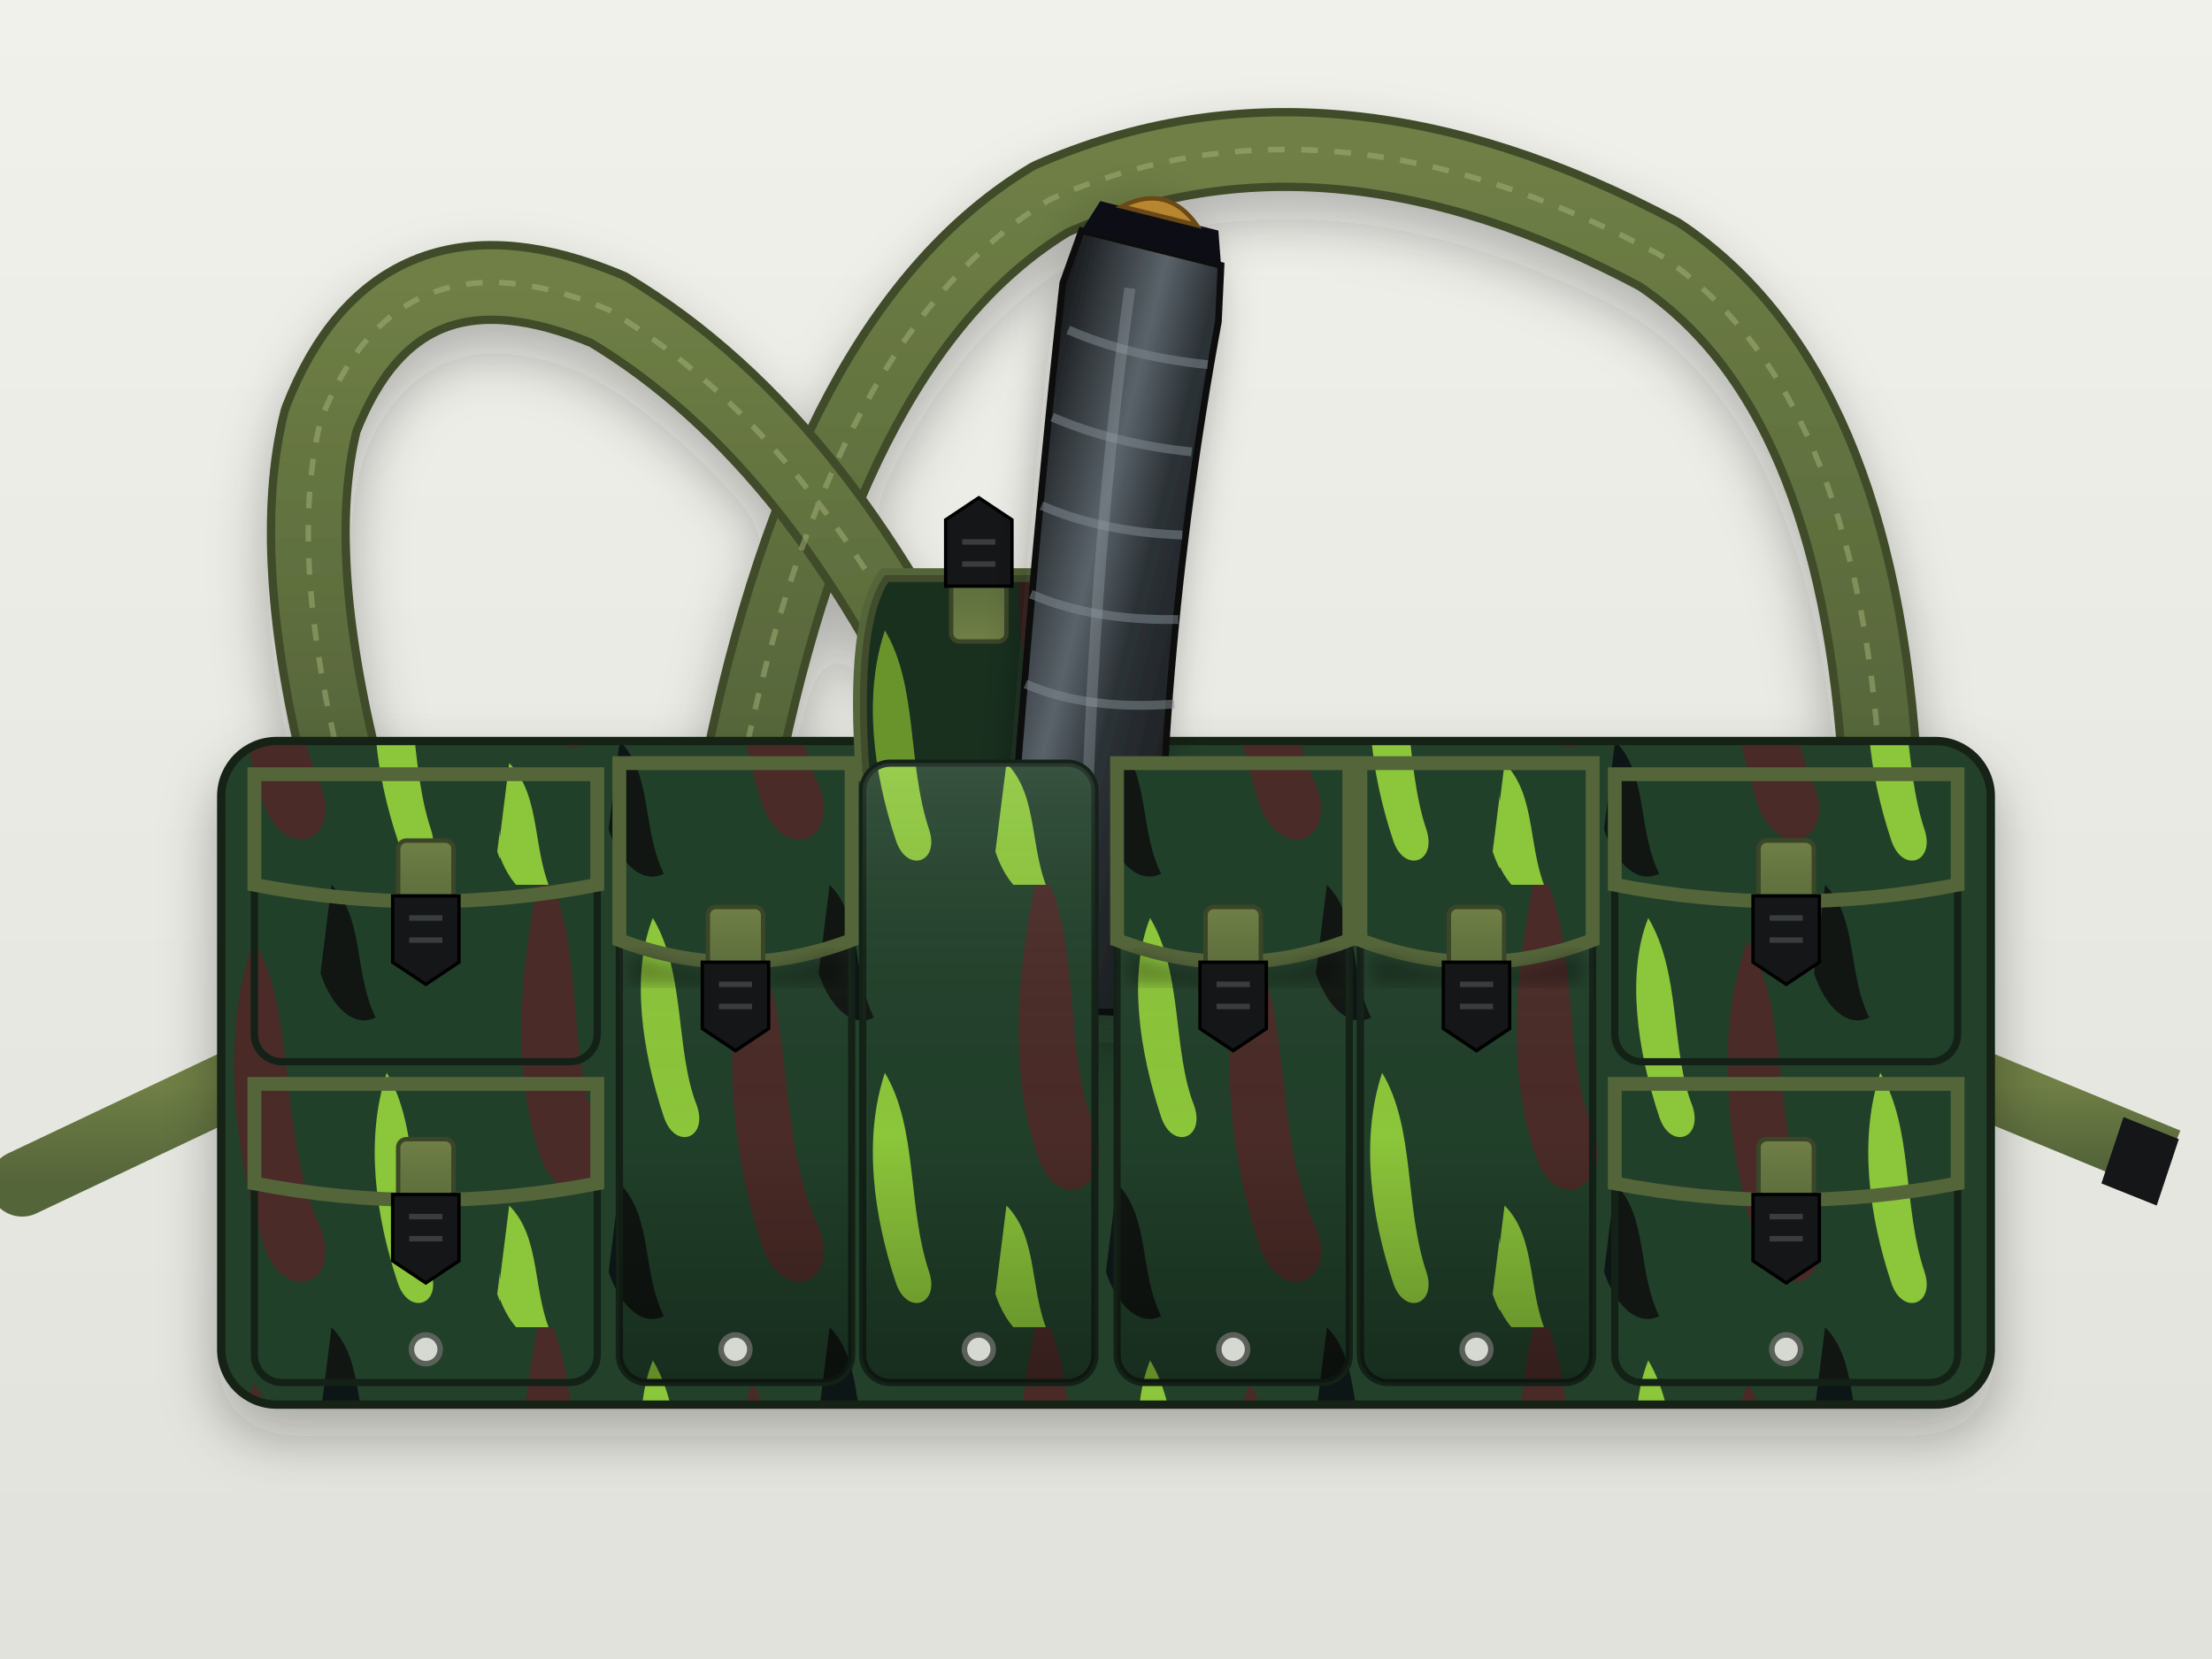
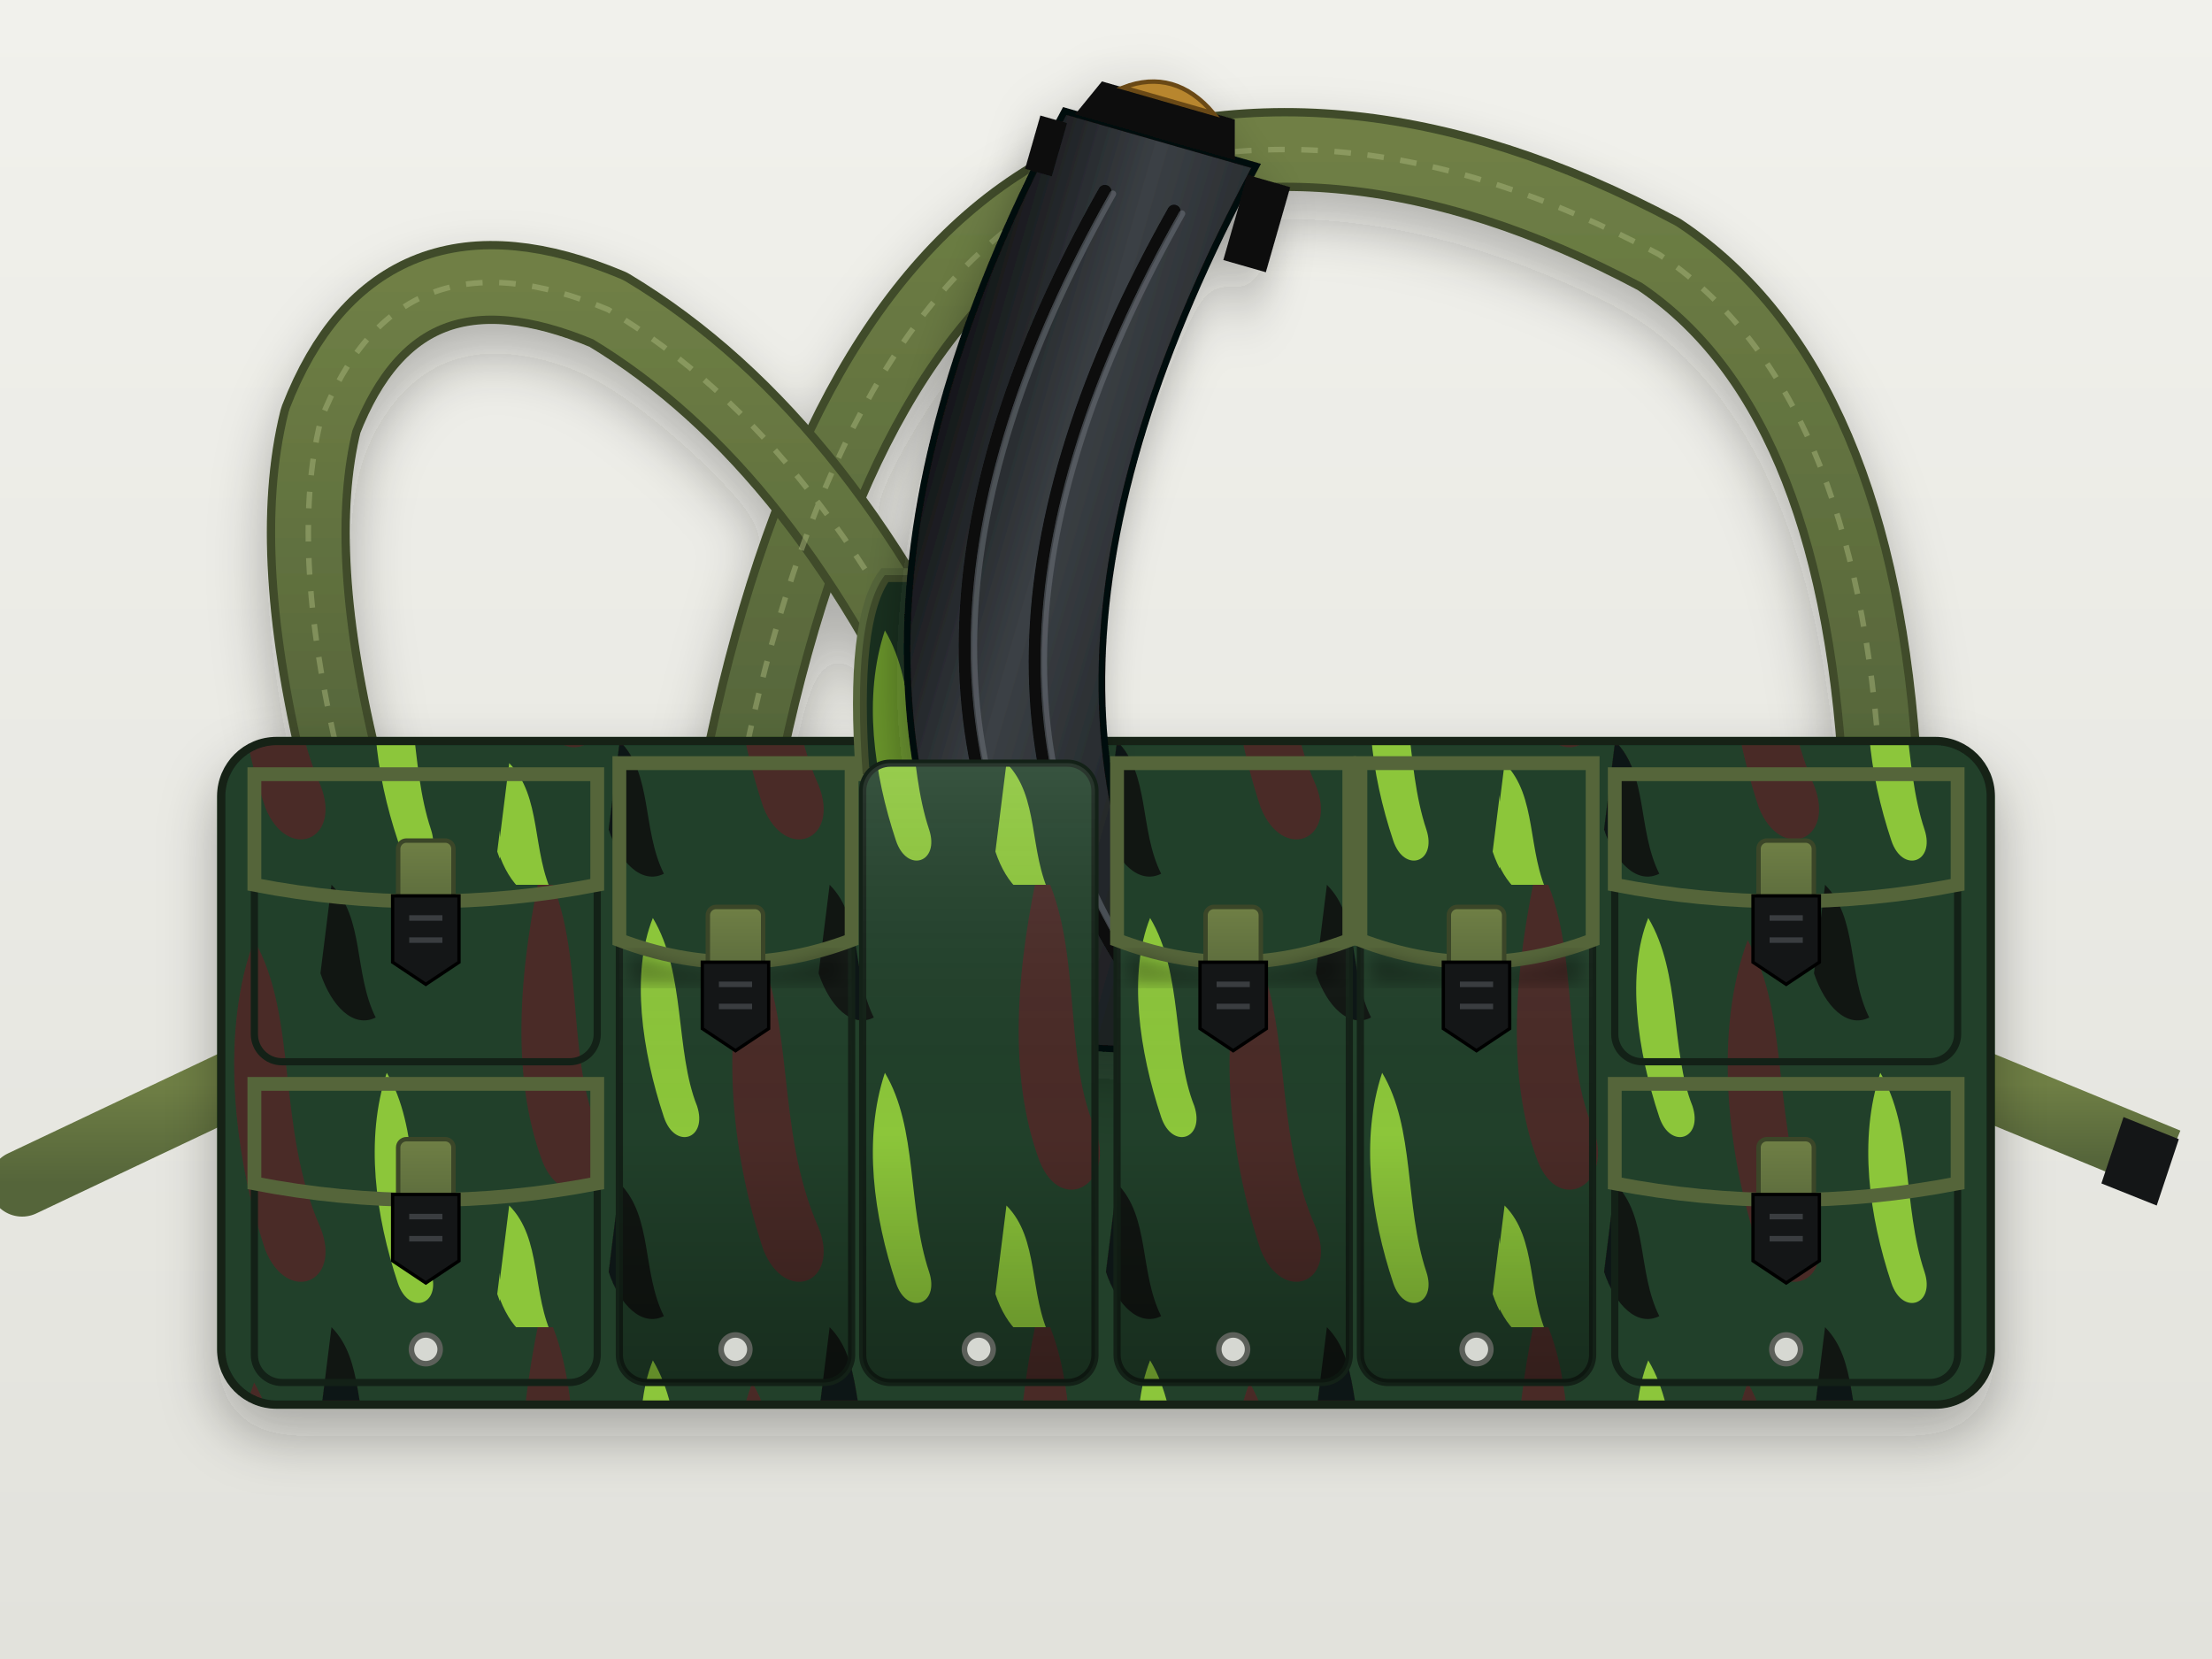
<svg xmlns="http://www.w3.org/2000/svg" viewBox="0 0 400 300" role="img" aria-label="Bao xe: túi đựng hộp tiếp đạn đeo trước ngực, vải rằn ri, dây đeo màu xanh">
  <defs>
    <linearGradient id="bg" x1="0" y1="0" x2="0" y2="1">
      <stop offset="0" stop-color="#f1f1ec" />
      <stop offset="1" stop-color="#e2e2dc" />
    </linearGradient>
    <pattern id="camo" width="90" height="80" patternUnits="userSpaceOnUse">
      <rect width="90" height="80" fill="#21402a" />
      <path d="M8 -4C16 10 12 30 18 44 22 54 12 60 8 50 2 34 4 14 8 -4Z" fill="#4a2b27" />
      <path d="M46 10C54 24 50 44 58 62 62 72 52 76 48 66 42 48 40 26 46 10Z" fill="#4a2b27" />
      <path d="M28 6C34 16 32 30 36 40 38 46 32 48 30 42 26 30 24 16 28 6Z" fill="#8cc63a" />
      <path d="M70 34C76 44 74 58 78 70 80 76 74 78 72 72 68 60 66 46 70 34Z" fill="#8cc63a" />
      <path d="M2 58C8 64 6 74 10 82 6 84 2 80 0 74Z" fill="#8cc63a" />
      <path d="M60 0C66 6 64 16 68 24 64 26 60 22 58 16Z" fill="#111612" />
      <path d="M22 54C28 60 26 70 30 78 26 80 22 76 20 70Z" fill="#111612" />
    </pattern>
    <linearGradient id="strap" x1="0" x2="0" y1="0" y2="1">
      <stop offset="0" stop-color="#6f7f45" />
      <stop offset="1" stop-color="#55653a" />
    </linearGradient>
    <linearGradient id="pouch" x1="0" y1="0" x2="0" y2="1">
      <stop offset="0" stop-color="#fff" stop-opacity=".1" />
      <stop offset=".6" stop-color="#000" stop-opacity="0" />
      <stop offset="1" stop-color="#000" stop-opacity=".3" />
    </linearGradient>
    <filter id="shadow" x="-20%" y="-20%" width="140%" height="140%">
      <feDropShadow dx="0" dy="5" stdDeviation="5" flood-color="#1b2418" flood-opacity=".3" />
    </filter>
    <filter id="soft">
      <feGaussianBlur stdDeviation="1.5" />
    </filter>
    <g id="buckle">
      <rect x="-5" y="-2" width="10" height="16" rx="1.5" fill="url(#strap)" stroke="#3b4628" stroke-width=".8" />
      <path d="M-6 8H6V20L0 24-6 20Z" fill="#141617" stroke="#000" stroke-width=".6" />
      <path d="M-3 12h6M-3 16h6" stroke="#3a3d40" stroke-width="1" />
    </g>
  </defs>
  <rect width="400" height="300" fill="url(#bg)" />
  <g fill="none" stroke-linecap="round" stroke-linejoin="round" filter="url(#shadow)">
    <path d="M134 140Q150 60 190 36Q240 14 300 46Q336 70 340 140" stroke="#3f4b29" stroke-width="15" />
    <path d="M134 140Q150 60 190 36Q240 14 300 46Q336 70 340 140" stroke="url(#strap)" stroke-width="12" />
    <path d="M176 140Q150 80 110 56Q72 40 58 76Q52 100 62 140" stroke="#3f4b29" stroke-width="15" />
    <path d="M176 140Q150 80 110 56Q72 40 58 76Q52 100 62 140" stroke="url(#strap)" stroke-width="12" />
  </g>
  <path d="M134 140Q150 60 190 36Q240 14 300 46Q336 70 340 140M176 140Q150 80 110 56Q72 40 58 76Q52 100 62 140" fill="none" stroke="#a7b57a" stroke-opacity=".5" stroke-dasharray="3 3" />
  <path d="M42 196L4 214" stroke="url(#strap)" stroke-width="12" stroke-linecap="round" />
  <path d="M358 196L392 210" stroke="url(#strap)" stroke-width="12" />
  <path d="M384 202l10 4-4 12-10-4z" fill="#141617" />
  <g filter="url(#shadow)">
    <rect x="40" y="134" width="320" height="120" rx="10" fill="url(#camo)" stroke="#132117" stroke-width="1.5" />
  </g>
  <path d="M156 140Q154 112 160 104H194Q200 112 198 140Z" fill="url(#camo)" stroke="#55653a" stroke-width="2.5" />
  <path d="M156 140Q154 112 160 104H194Q200 112 198 140Z" fill="#000" opacity=".25" />
  <use href="#buckle" x="177" y="88" transform="rotate(180 177 101)" />
  <defs>
    <linearGradient id="mag" x1="0" x2="1">
-       <stop offset="0" stop-color="#16191b" />
-       <stop offset=".35" stop-color="#5a636a" />
-       <stop offset=".55" stop-color="#2c3236" />
-       <stop offset="1" stop-color="#121416" />
+       <stop offset="0" stop-color="#141618" />
+       <stop offset=".3" stop-color="#3b4045" />
+       <stop offset=".6" stop-color="#24282b" />
+       <stop offset="1" stop-color="#101213" />
    </linearGradient>
  </defs>
-   <g transform="translate(184 146) rotate(14)" filter="url(#shadow)">
-     <path d="M-14 -104H12L14 -94Q18 -30 34 30L6 36Q-6 -28 -15 -94Z" fill="url(#mag)" stroke="#0a0b0c" stroke-width="1.2" />
-     <g fill="none" stroke="#7d878e" stroke-opacity=".55" stroke-width="1.6">
-       <path d="M-12 -86Q0 -84 14 -86M-11 -70Q1 -68 15 -70M-9 -54Q3 -52 17 -55M-7 -38Q5 -36 20 -40M-4 -22Q8 -20 23 -25" />
+   <g transform="translate(174 150) rotate(16)" filter="url(#shadow)">
+     <path d="M-18 -130H18Q-6 -20 58 26L22 34Q-42 -20 -18 -130Z" fill="url(#mag)" stroke="#060707" stroke-width="1.2" />
+     <g fill="none" stroke-linecap="round">
+       <path d="M-7 -118Q-30 -22 30 24M6 -118Q-17 -22 43 22" stroke="#070808" stroke-width="2.4" />
+       <path d="M-5.5 -118Q-28.5 -22 31.5 23M7.5 -118Q-15.5 -22 44.5 21" stroke="#6b7278" stroke-opacity=".55" stroke-width="1.2" />
    </g>
-     <path d="M-3 -96Q3 -40 18 22" fill="none" stroke="#9aa3a9" stroke-opacity=".35" stroke-width="2" />
-     <path d="M-14 -104H12L10 -110H-12Z" fill="#0f1112" />
-     <path d="M-8 -110Q-1 -116 6 -110Z" fill="#b8862f" stroke="#6b4a14" stroke-width=".8" />
+     <path d="M-16 -130L14 -130 12 -137H-13Z" fill="#0b0c0d" />
+     <path d="M-22 -128H-17V-118H-22Z" fill="#0b0c0d" />
+     <path d="M17 -128H25V-112H17Z" fill="#0b0c0d" />
+     <path d="M-9 -137Q-1 -143 8 -137Z" fill="#b8862f" stroke="#6b4a14" stroke-width=".8" />
  </g>
  <g stroke="#132117" stroke-width="1.3">
    <rect x="112" y="138" width="42" height="112" rx="5" fill="url(#camo)" />
    <rect x="156" y="138" width="42" height="112" rx="5" fill="url(#camo)" />
    <rect x="202" y="138" width="42" height="112" rx="5" fill="url(#camo)" />
    <rect x="246" y="138" width="42" height="112" rx="5" fill="url(#camo)" />
  </g>
  <g fill="url(#pouch)">
    <rect x="112" y="138" width="42" height="112" rx="5" />
    <rect x="156" y="138" width="42" height="112" rx="5" />
    <rect x="202" y="138" width="42" height="112" rx="5" />
    <rect x="246" y="138" width="42" height="112" rx="5" />
  </g>
  <g stroke="#55653a" stroke-width="2.5">
    <path d="M112 138H154V170Q133 178 112 170Z" fill="url(#camo)" />
    <path d="M202 138H244V170Q223 178 202 170Z" fill="url(#camo)" />
    <path d="M246 138H288V170Q267 178 246 170Z" fill="url(#camo)" />
  </g>
  <g fill="#000" opacity=".3" filter="url(#soft)">
    <path d="M114 172Q133 180 152 172V178H114Z" />
    <path d="M204 172Q223 180 242 172V178H204Z" />
    <path d="M248 172Q267 180 286 172V178H248Z" />
  </g>
  <use href="#buckle" x="133" y="166" />
  <use href="#buckle" x="223" y="166" />
  <use href="#buckle" x="267" y="166" />
  <g stroke="#132117" stroke-width="1.3">
    <rect x="46" y="140" width="62" height="52" rx="5" fill="url(#camo)" />
    <rect x="46" y="196" width="62" height="54" rx="5" fill="url(#camo)" />
    <rect x="292" y="140" width="62" height="52" rx="5" fill="url(#camo)" />
    <rect x="292" y="196" width="62" height="54" rx="5" fill="url(#camo)" />
  </g>
  <g stroke="#55653a" stroke-width="2.5">
    <path d="M46 140H108V160Q77 166 46 160Z" fill="url(#camo)" />
    <path d="M46 196H108V214Q77 220 46 214Z" fill="url(#camo)" />
    <path d="M292 140H354V160Q323 166 292 160Z" fill="url(#camo)" />
    <path d="M292 196H354V214Q323 220 292 214Z" fill="url(#camo)" />
  </g>
  <use href="#buckle" x="77" y="154" />
  <use href="#buckle" x="77" y="208" />
  <use href="#buckle" x="323" y="154" />
  <use href="#buckle" x="323" y="208" />
  <g fill="#d6d8d2" stroke="#5c605a" stroke-width="1">
    <circle cx="77" cy="244" r="2.6" />
    <circle cx="133" cy="244" r="2.6" />
    <circle cx="177" cy="244" r="2.6" />
    <circle cx="223" cy="244" r="2.6" />
    <circle cx="267" cy="244" r="2.6" />
    <circle cx="323" cy="244" r="2.6" />
  </g>
</svg>
